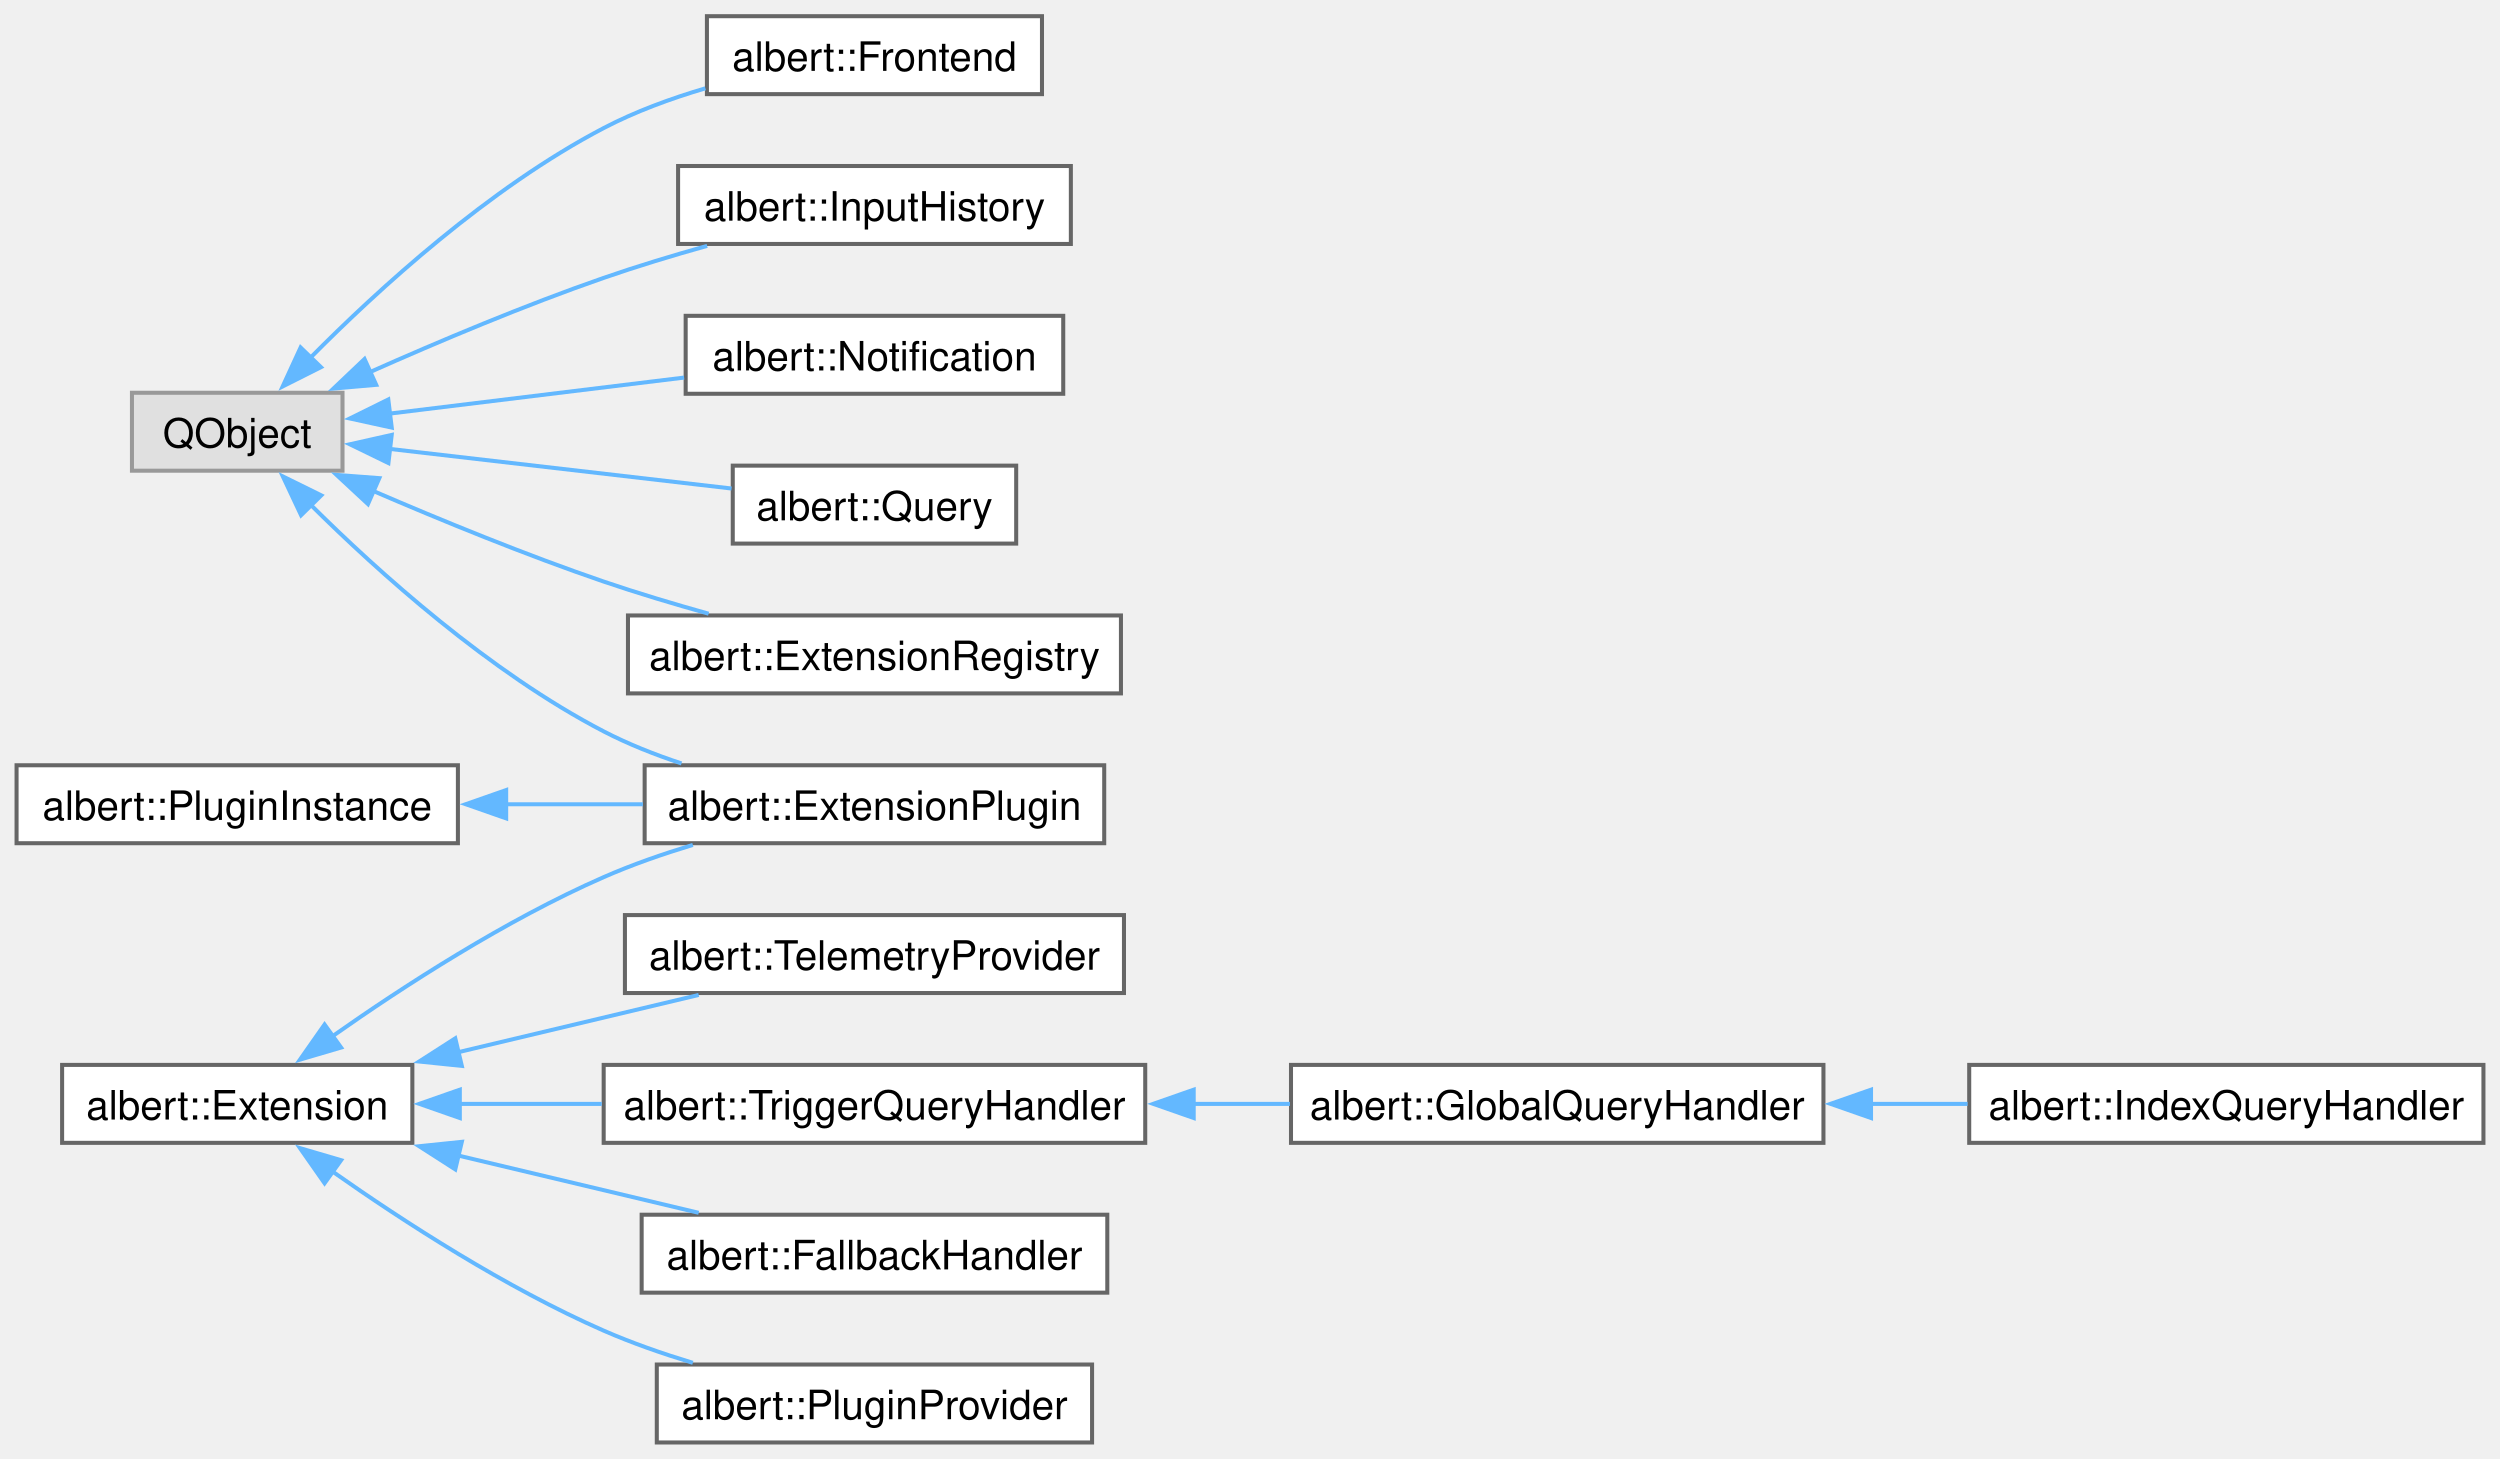
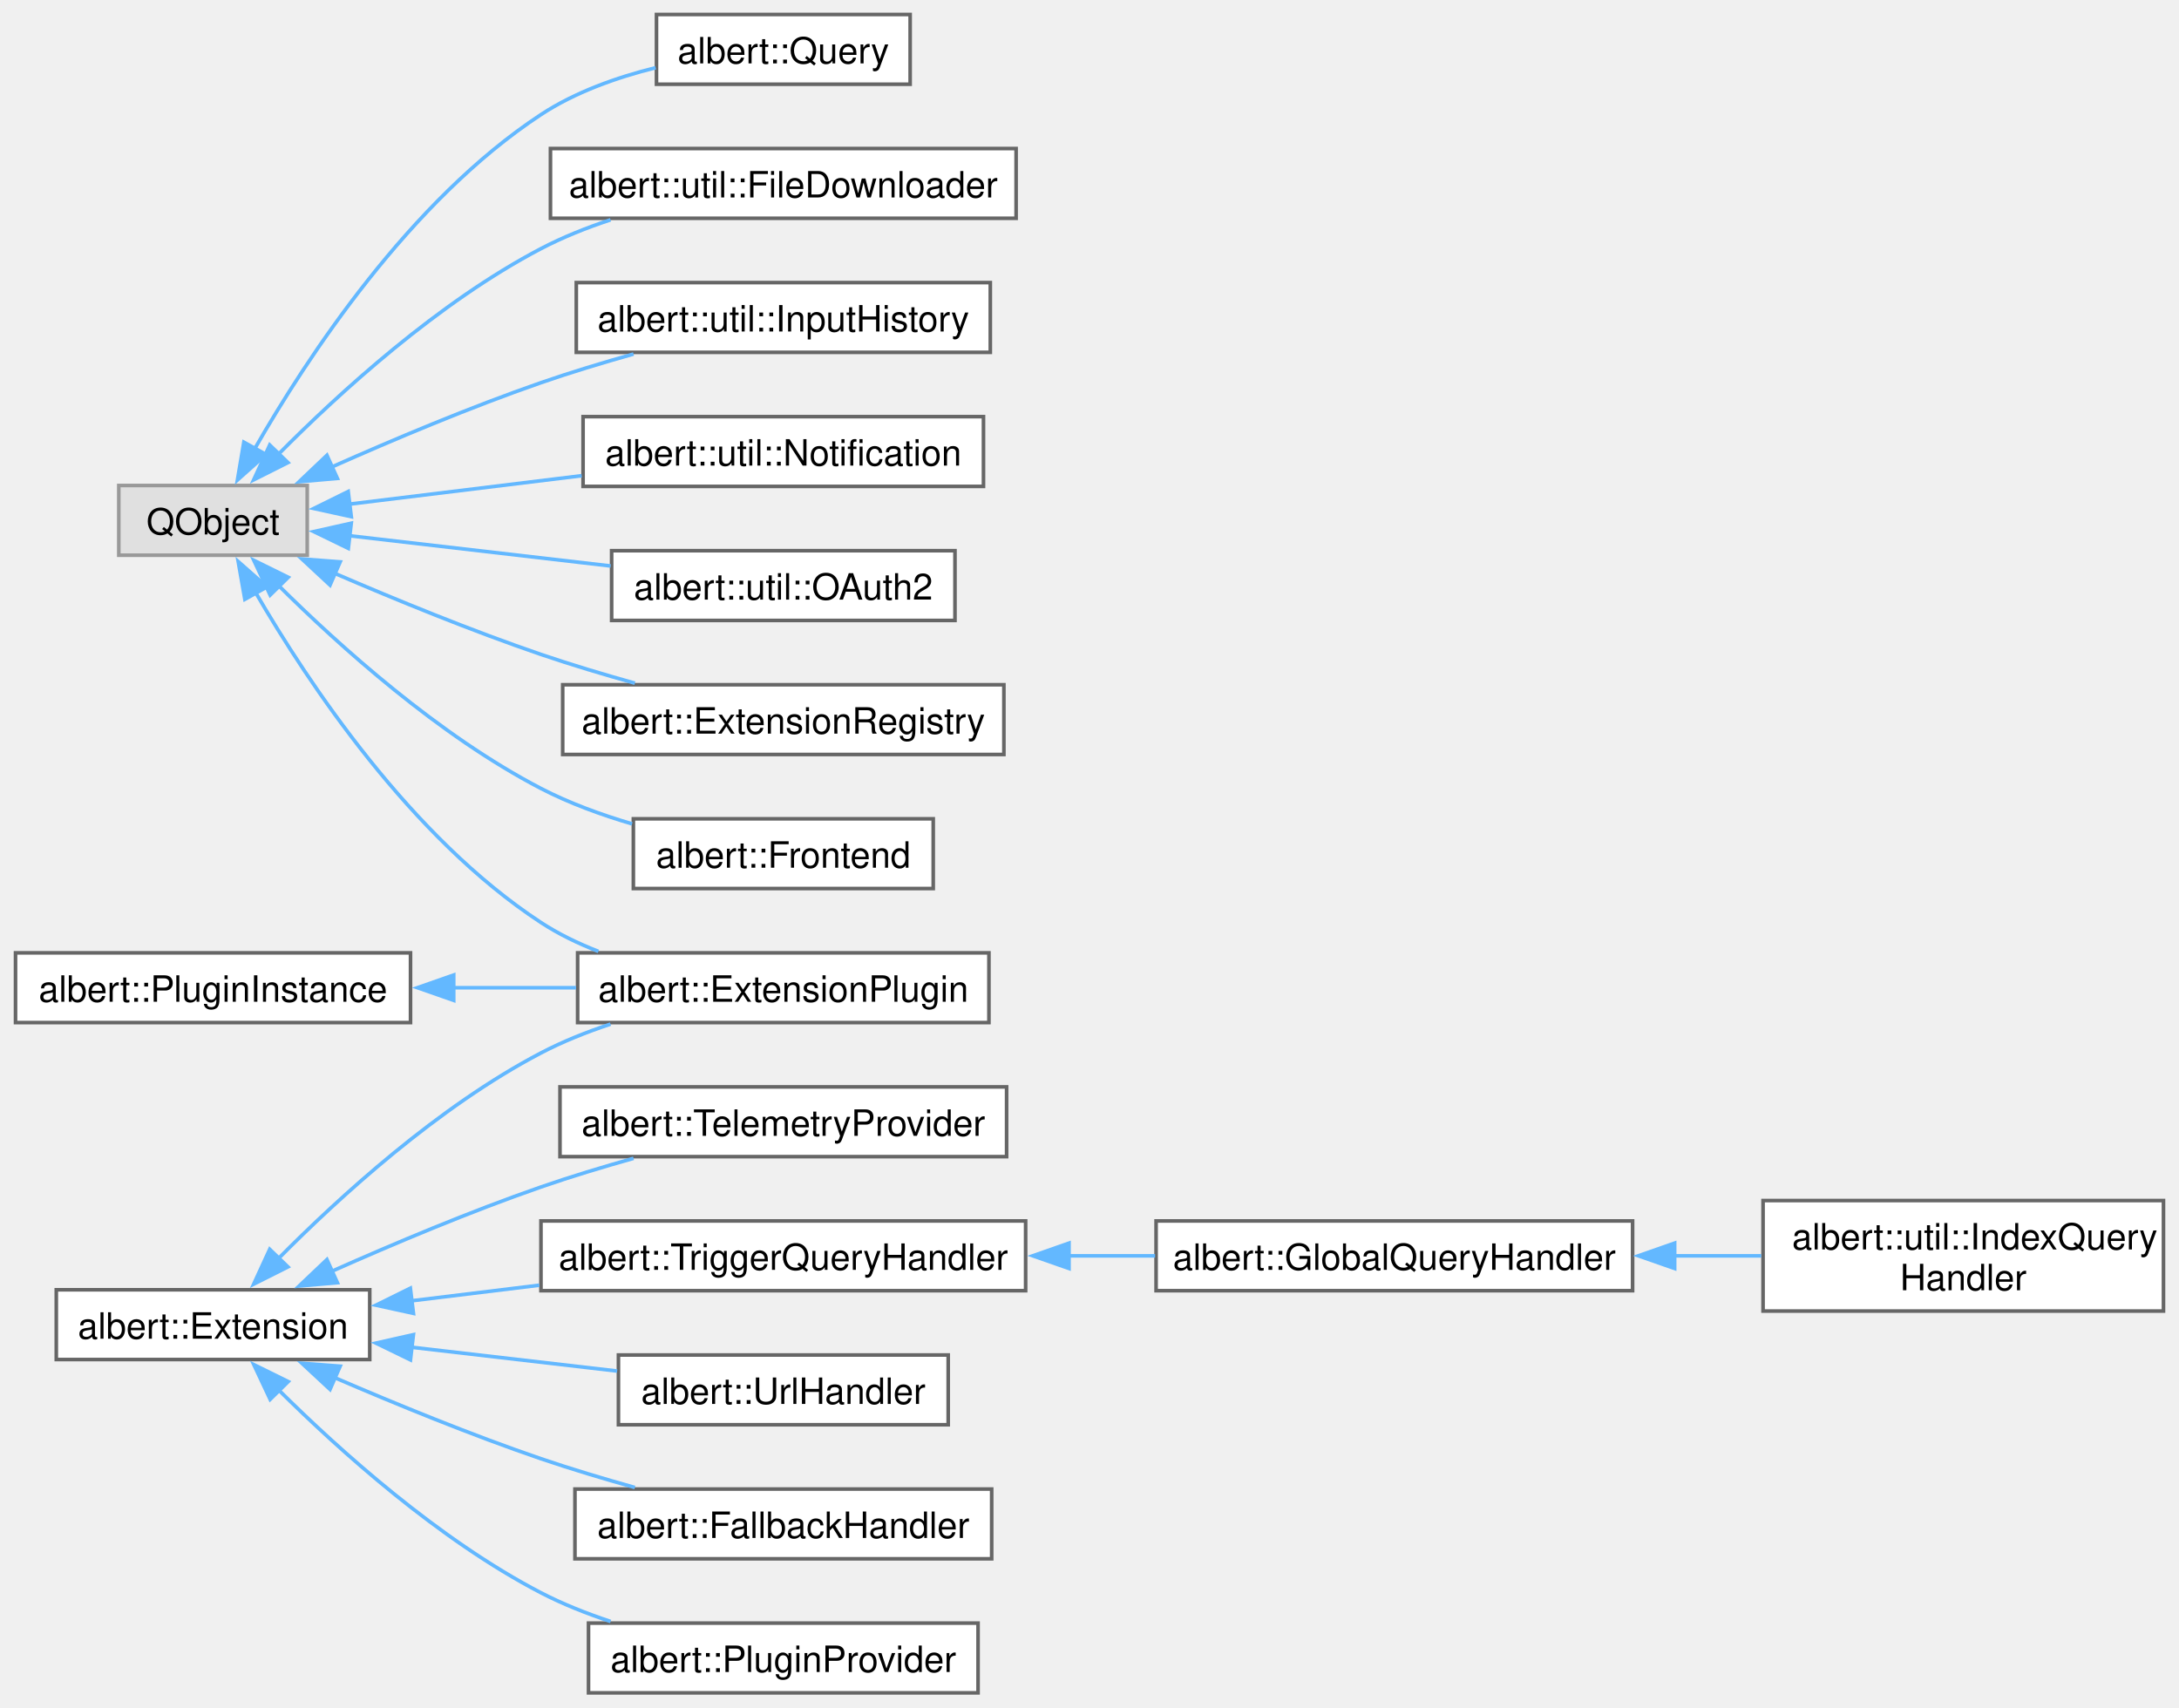
- <svg xmlns="http://www.w3.org/2000/svg" xmlns:xlink="http://www.w3.org/1999/xlink" width="617pt" height="360pt" viewBox="0.00 0.00 617.25 360.25">
-   <g id="graph0" class="graph" transform="scale(1 1) rotate(0) translate(4 356.25)">
+ <svg xmlns="http://www.w3.org/2000/svg" xmlns:xlink="http://www.w3.org/1999/xlink" width="601pt" height="471pt" viewBox="0.00 0.00 600.75 471.25">
+   <g id="graph0" class="graph" transform="scale(1 1) rotate(0) translate(4 467.25)">
    <g id="Node000000" class="node">
      <g id="a_Node000000">
        <a xlink:href="classalbert_1_1Extension.html" target="_top" xlink:title="Abstract extension class.">
-           <polygon fill="white" stroke="#666666" points="97.75,-93.25 11.25,-93.25 11.25,-74 97.75,-74 97.75,-93.25" />
-           <text text-anchor="middle" x="54.5" y="-79.75" font-family="Helvetica,sans-Serif" font-size="10.00">albert::Extension</text>
+           <polygon fill="white" stroke="#666666" points="97.75,-111.25 11.25,-111.25 11.25,-92 97.75,-92 97.75,-111.25" />
+           <text text-anchor="middle" x="54.5" y="-97.75" font-family="Helvetica,sans-Serif" font-size="10.00">albert::Extension</text>
        </a>
      </g>
    </g>
    <g id="Node000001" class="node">
      <g id="a_Node000001">
        <a xlink:href="classalbert_1_1ExtensionPlugin.html" target="_top" xlink:title="Convenience base class for extension plugins.">
-           <polygon fill="white" stroke="#666666" points="268.62,-167.25 155.12,-167.25 155.12,-148 268.62,-148 268.62,-167.25" />
-           <text text-anchor="middle" x="211.88" y="-153.75" font-family="Helvetica,sans-Serif" font-size="10.00">albert::ExtensionPlugin</text>
+           <polygon fill="white" stroke="#666666" points="268.62,-204.25 155.12,-204.25 155.12,-185 268.62,-185 268.62,-204.25" />
+           <text text-anchor="middle" x="211.88" y="-190.75" font-family="Helvetica,sans-Serif" font-size="10.00">albert::ExtensionPlugin</text>
        </a>
      </g>
    </g>
    <g id="edge3_Node000000_Node000001" class="edge">
      <g id="a_edge3_Node000000_Node000001">
        <a xlink:title=" ">
-           <path fill="none" stroke="#63b8ff" d="M78.1,-100.38C95.6,-112.69 120.86,-129.05 145,-139.62 151.95,-142.67 159.54,-145.32 167.02,-147.58" />
-           <polygon fill="#63b8ff" stroke="#63b8ff" points="80.15,-97.54 69.99,-94.55 76.07,-103.23 80.15,-97.54" />
-         </a>
-       </g>
-     </g>
-     <g id="Node000009" class="node">
-       <g id="a_Node000009">
+           <path fill="none" stroke="#63b8ff" d="M72.48,-119.8C89.34,-136.83 116.7,-161.82 145,-176.62 150.99,-179.76 157.57,-182.39 164.2,-184.58" />
+           <polygon fill="#63b8ff" stroke="#63b8ff" points="75.18,-117.57 65.72,-112.81 70.15,-122.43 75.18,-117.57" />
+         </a>
+       </g>
+     </g>
+     <g id="Node000011" class="node">
+       <g id="a_Node000011">
        <a xlink:href="classalbert_1_1FallbackHandler.html" target="_top" xlink:title="Abstract fallback provider.">
          <polygon fill="white" stroke="#666666" points="269.38,-56.25 154.38,-56.25 154.38,-37 269.38,-37 269.38,-56.25" />
          <text text-anchor="middle" x="211.88" y="-42.75" font-family="Helvetica,sans-Serif" font-size="10.00">albert::FallbackHandler</text>
        </a>
      </g>
    </g>
-     <g id="edge4_Node000000_Node000009" class="edge">
-       <g id="a_edge4_Node000000_Node000009">
-         <a xlink:title=" ">
-           <path fill="none" stroke="#63b8ff" d="M109.09,-70.86C128.5,-66.24 150.15,-61.09 168.47,-56.72" />
-           <polygon fill="#63b8ff" stroke="#63b8ff" points="108.35,-67.44 99.43,-73.16 109.97,-74.25 108.35,-67.44" />
-         </a>
-       </g>
-     </g>
-     <g id="Node000010" class="node">
-       <g id="a_Node000010">
+     <g id="edge4_Node000000_Node000011" class="edge">
+       <g id="a_edge4_Node000000_Node000011">
+         <a xlink:title=" ">
+           <path fill="none" stroke="#63b8ff" d="M88.03,-87.02C104.85,-79.77 125.81,-71.18 145,-64.62 153.3,-61.79 162.31,-59.09 170.92,-56.68" />
+           <polygon fill="#63b8ff" stroke="#63b8ff" points="86.79,-83.75 79.03,-90.96 89.59,-90.16 86.79,-83.75" />
+         </a>
+       </g>
+     </g>
+     <g id="Node000012" class="node">
+       <g id="a_Node000012">
        <a xlink:href="classalbert_1_1PluginProvider.html" target="_top" xlink:title="Plugin provider interface class.">
          <polygon fill="white" stroke="#666666" points="265.62,-19.25 158.12,-19.25 158.12,0 265.62,0 265.62,-19.25" />
          <text text-anchor="middle" x="211.88" y="-5.75" font-family="Helvetica,sans-Serif" font-size="10.00">albert::PluginProvider</text>
        </a>
      </g>
    </g>
-     <g id="edge5_Node000000_Node000010" class="edge">
-       <g id="a_edge5_Node000000_Node000010">
-         <a xlink:title=" ">
-           <path fill="none" stroke="#63b8ff" d="M78.1,-66.87C95.6,-54.56 120.86,-38.2 145,-27.62 151.95,-24.58 159.54,-21.93 167.02,-19.67" />
-           <polygon fill="#63b8ff" stroke="#63b8ff" points="76.07,-64.02 69.99,-72.7 80.15,-69.71 76.07,-64.02" />
-         </a>
-       </g>
-     </g>
-     <g id="Node000011" class="node">
-       <g id="a_Node000011">
-         <a xlink:href="classalbert_1_1TelemetryProvider.html" target="_top" xlink:title=" ">
-           <polygon fill="white" stroke="#666666" points="273.5,-130.25 150.25,-130.25 150.25,-111 273.5,-111 273.5,-130.25" />
-           <text text-anchor="middle" x="211.88" y="-116.75" font-family="Helvetica,sans-Serif" font-size="10.00">albert::TelemetryProvider</text>
-         </a>
-       </g>
-     </g>
-     <g id="edge6_Node000000_Node000011" class="edge">
-       <g id="a_edge6_Node000000_Node000011">
-         <a xlink:title=" ">
-           <path fill="none" stroke="#63b8ff" d="M109.09,-96.39C128.5,-101.01 150.15,-106.16 168.47,-110.53" />
-           <polygon fill="#63b8ff" stroke="#63b8ff" points="109.97,-93 99.43,-94.09 108.35,-99.81 109.97,-93" />
-         </a>
-       </g>
-     </g>
-     <g id="Node000012" class="node">
-       <g id="a_Node000012">
-         <a xlink:href="classalbert_1_1TriggerQueryHandler.html" target="_top" xlink:title="Abstract trigger query handler.">
-           <polygon fill="white" stroke="#666666" points="278.75,-93.25 145,-93.25 145,-74 278.75,-74 278.75,-93.25" />
-           <text text-anchor="middle" x="211.88" y="-79.75" font-family="Helvetica,sans-Serif" font-size="10.00">albert::TriggerQueryHandler</text>
-         </a>
-       </g>
-     </g>
-     <g id="edge7_Node000000_Node000012" class="edge">
-       <g id="a_edge7_Node000000_Node000012">
-         <a xlink:title=" ">
-           <path fill="none" stroke="#63b8ff" d="M109.44,-83.62C120.76,-83.62 132.82,-83.62 144.53,-83.62" />
-           <polygon fill="#63b8ff" stroke="#63b8ff" points="109.47,-80.13 99.47,-83.63 109.47,-87.13 109.47,-80.13" />
+     <g id="edge5_Node000000_Node000012" class="edge">
+       <g id="a_edge5_Node000000_Node000012">
+         <a xlink:title=" ">
+           <path fill="none" stroke="#63b8ff" d="M72.52,-83.7C89.42,-66.91 116.81,-42.26 145,-27.62 151,-24.51 157.59,-21.89 164.22,-19.7" />
+           <polygon fill="#63b8ff" stroke="#63b8ff" points="70.27,-81 65.76,-90.59 75.26,-85.91 70.27,-81" />
        </a>
      </g>
    </g>
    <g id="Node000013" class="node">
      <g id="a_Node000013">
-         <a xlink:href="classalbert_1_1GlobalQueryHandler.html" target="_top" xlink:title="Abstract global query handler.">
-           <polygon fill="white" stroke="#666666" points="446.25,-93.25 314.75,-93.25 314.75,-74 446.25,-74 446.25,-93.25" />
-           <text text-anchor="middle" x="380.5" y="-79.75" font-family="Helvetica,sans-Serif" font-size="10.00">albert::GlobalQueryHandler</text>
-         </a>
-       </g>
-     </g>
-     <g id="edge8_Node000012_Node000013" class="edge">
-       <g id="a_edge8_Node000012_Node000013">
-         <a xlink:title=" ">
-           <path fill="none" stroke="#63b8ff" d="M290.48,-83.62C298.51,-83.62 306.61,-83.62 314.48,-83.62" />
-           <polygon fill="#63b8ff" stroke="#63b8ff" points="290.72,-80.13 280.72,-83.63 290.72,-87.13 290.72,-80.13" />
+         <a xlink:href="classalbert_1_1TelemetryProvider.html" target="_top" xlink:title=" ">
+           <polygon fill="white" stroke="#666666" points="273.5,-167.25 150.25,-167.25 150.25,-148 273.5,-148 273.5,-167.25" />
+           <text text-anchor="middle" x="211.88" y="-153.75" font-family="Helvetica,sans-Serif" font-size="10.00">albert::TelemetryProvider</text>
+         </a>
+       </g>
+     </g>
+     <g id="edge6_Node000000_Node000013" class="edge">
+       <g id="a_edge6_Node000000_Node000013">
+         <a xlink:title=" ">
+           <path fill="none" stroke="#63b8ff" d="M87.31,-116.37C104.23,-123.89 125.51,-132.86 145,-139.62 153.18,-142.46 162.05,-145.15 170.55,-147.53" />
+           <polygon fill="#63b8ff" stroke="#63b8ff" points="88.82,-113.21 78.26,-112.29 85.94,-119.59 88.82,-113.21" />
        </a>
      </g>
    </g>
    <g id="Node000014" class="node">
      <g id="a_Node000014">
-         <a xlink:href="classalbert_1_1IndexQueryHandler.html" target="_top" xlink:title="Index query handler class.">
-           <polygon fill="white" stroke="#666666" points="609.25,-93.25 482.25,-93.25 482.25,-74 609.25,-74 609.25,-93.25" />
-           <text text-anchor="middle" x="545.75" y="-79.75" font-family="Helvetica,sans-Serif" font-size="10.00">albert::IndexQueryHandler</text>
-         </a>
-       </g>
-     </g>
-     <g id="edge9_Node000013_Node000014" class="edge">
-       <g id="a_edge9_Node000013_Node000014">
-         <a xlink:title=" ">
-           <path fill="none" stroke="#63b8ff" d="M457.8,-83.62C465.85,-83.62 473.97,-83.62 481.85,-83.62" />
-           <polygon fill="#63b8ff" stroke="#63b8ff" points="458,-80.13 448,-83.63 458,-87.13 458,-80.13" />
+         <a xlink:href="classalbert_1_1TriggerQueryHandler.html" target="_top" xlink:title="Abstract trigger query handler.">
+           <polygon fill="white" stroke="#666666" points="278.75,-130.25 145,-130.25 145,-111 278.75,-111 278.75,-130.25" />
+           <text text-anchor="middle" x="211.88" y="-116.75" font-family="Helvetica,sans-Serif" font-size="10.00">albert::TriggerQueryHandler</text>
+         </a>
+       </g>
+     </g>
+     <g id="edge7_Node000000_Node000014" class="edge">
+       <g id="a_edge7_Node000000_Node000014">
+         <a xlink:title=" ">
+           <path fill="none" stroke="#63b8ff" d="M109.08,-108.18C120.5,-109.57 132.7,-111.06 144.53,-112.51" />
+           <polygon fill="#63b8ff" stroke="#63b8ff" points="109.81,-104.74 99.46,-107 108.96,-111.69 109.81,-104.74" />
+         </a>
+       </g>
+     </g>
+     <g id="Node000017" class="node">
+       <g id="a_Node000017">
+         <a xlink:href="classalbert_1_1UrlHandler.html" target="_top" xlink:title=" ">
+           <polygon fill="white" stroke="#666666" points="257.38,-93.25 166.38,-93.25 166.38,-74 257.38,-74 257.38,-93.25" />
+           <text text-anchor="middle" x="211.88" y="-79.75" font-family="Helvetica,sans-Serif" font-size="10.00">albert::UrlHandler</text>
+         </a>
+       </g>
+     </g>
+     <g id="edge10_Node000000_Node000017" class="edge">
+       <g id="a_edge10_Node000000_Node000017">
+         <a xlink:title=" ">
+           <path fill="none" stroke="#63b8ff" d="M109.19,-95.4C127.72,-93.26 148.28,-90.88 166.03,-88.82" />
+           <polygon fill="#63b8ff" stroke="#63b8ff" points="108.99,-91.9 99.46,-96.53 109.8,-98.86 108.99,-91.9" />
+         </a>
+       </g>
+     </g>
+     <g id="Node000015" class="node">
+       <g id="a_Node000015">
+         <a xlink:href="classalbert_1_1GlobalQueryHandler.html" target="_top" xlink:title="Abstract global query handler.">
+           <polygon fill="white" stroke="#666666" points="446.25,-130.25 314.75,-130.25 314.75,-111 446.25,-111 446.25,-130.25" />
+           <text text-anchor="middle" x="380.5" y="-116.75" font-family="Helvetica,sans-Serif" font-size="10.00">albert::GlobalQueryHandler</text>
+         </a>
+       </g>
+     </g>
+     <g id="edge8_Node000014_Node000015" class="edge">
+       <g id="a_edge8_Node000014_Node000015">
+         <a xlink:title=" ">
+           <path fill="none" stroke="#63b8ff" d="M290.48,-120.62C298.51,-120.62 306.61,-120.62 314.48,-120.62" />
+           <polygon fill="#63b8ff" stroke="#63b8ff" points="290.72,-117.13 280.72,-120.63 290.72,-124.13 290.72,-117.13" />
+         </a>
+       </g>
+     </g>
+     <g id="Node000016" class="node">
+       <g id="a_Node000016">
+         <a xlink:href="classalbert_1_1util_1_1IndexQueryHandler.html" target="_top" xlink:title="Index query handler class.">
+           <polygon fill="white" stroke="#666666" points="592.75,-135.88 482.25,-135.88 482.25,-105.38 592.75,-105.38 592.75,-135.88" />
+           <text text-anchor="start" x="490.25" y="-122.38" font-family="Helvetica,sans-Serif" font-size="10.00">albert::util::IndexQuery</text>
+           <text text-anchor="middle" x="537.5" y="-111.12" font-family="Helvetica,sans-Serif" font-size="10.00">Handler</text>
+         </a>
+       </g>
+     </g>
+     <g id="edge9_Node000015_Node000016" class="edge">
+       <g id="a_edge9_Node000015_Node000016">
+         <a xlink:title=" ">
+           <path fill="none" stroke="#63b8ff" d="M457.74,-120.62C465.84,-120.62 473.97,-120.62 481.75,-120.62" />
+           <polygon fill="#63b8ff" stroke="#63b8ff" points="457.85,-117.13 447.85,-120.63 457.85,-124.13 457.85,-117.13" />
        </a>
      </g>
    </g>
    <g id="Node000002" class="node">
      <g id="a_Node000002">
        <a xlink:href="classalbert_1_1PluginInstance.html" target="_top" xlink:title="Abstract plugin instance class.">
-           <polygon fill="white" stroke="#666666" points="109,-167.25 0,-167.25 0,-148 109,-148 109,-167.25" />
-           <text text-anchor="middle" x="54.5" y="-153.75" font-family="Helvetica,sans-Serif" font-size="10.00">albert::PluginInstance</text>
-         </a>
-       </g>
-     </g>
-     <g id="edge10_Node000002_Node000001" class="edge">
-       <g id="a_edge10_Node000002_Node000001">
-         <a xlink:title=" ">
-           <path fill="none" stroke="#63b8ff" d="M120.58,-157.62C131.92,-157.62 143.62,-157.62 154.69,-157.62" />
-           <polygon fill="#63b8ff" stroke="#63b8ff" points="120.92,-154.13 110.92,-157.63 120.92,-161.13 120.92,-154.13" />
+           <polygon fill="white" stroke="#666666" points="109,-204.25 0,-204.25 0,-185 109,-185 109,-204.25" />
+           <text text-anchor="middle" x="54.5" y="-190.75" font-family="Helvetica,sans-Serif" font-size="10.00">albert::PluginInstance</text>
+         </a>
+       </g>
+     </g>
+     <g id="edge11_Node000002_Node000001" class="edge">
+       <g id="a_edge11_Node000002_Node000001">
+         <a xlink:title=" ">
+           <path fill="none" stroke="#63b8ff" d="M120.58,-194.62C131.92,-194.62 143.62,-194.62 154.69,-194.62" />
+           <polygon fill="#63b8ff" stroke="#63b8ff" points="120.92,-191.13 110.92,-194.63 120.92,-198.13 120.92,-191.13" />
        </a>
      </g>
    </g>
    <g id="Node000003" class="node">
      <g id="a_Node000003">
        <a xlink:title=" ">
-           <polygon fill="#e0e0e0" stroke="#999999" points="80.5,-259.25 28.5,-259.25 28.5,-240 80.5,-240 80.5,-259.25" />
-           <text text-anchor="middle" x="54.5" y="-245.75" font-family="Helvetica,sans-Serif" font-size="10.00">QObject</text>
-         </a>
-       </g>
-     </g>
-     <g id="edge11_Node000003_Node000001" class="edge">
-       <g id="a_edge11_Node000003_Node000001">
-         <a xlink:title=" ">
-           <path fill="none" stroke="#63b8ff" d="M72.52,-231.7C89.42,-214.91 116.81,-190.26 145,-175.62 151,-172.51 157.59,-169.89 164.22,-167.7" />
-           <polygon fill="#63b8ff" stroke="#63b8ff" points="70.27,-229 65.76,-238.59 75.26,-233.91 70.27,-229" />
+           <polygon fill="#e0e0e0" stroke="#999999" points="80.5,-333.25 28.5,-333.25 28.5,-314 80.5,-314 80.5,-333.25" />
+           <text text-anchor="middle" x="54.5" y="-319.75" font-family="Helvetica,sans-Serif" font-size="10.00">QObject</text>
+         </a>
+       </g>
+     </g>
+     <g id="edge12_Node000003_Node000001" class="edge">
+       <g id="a_edge12_Node000003_Node000001">
+         <a xlink:title=" ">
+           <path fill="none" stroke="#63b8ff" d="M66.24,-303.73C80.78,-278.69 109.09,-236.12 145,-212.62 149.86,-209.44 155.27,-206.82 160.85,-204.66" />
+           <polygon fill="#63b8ff" stroke="#63b8ff" points="63.29,-301.83 61.45,-312.26 69.4,-305.25 63.29,-301.83" />
        </a>
      </g>
    </g>
    <g id="Node000004" class="node">
      <g id="a_Node000004">
        <a xlink:href="classalbert_1_1ExtensionRegistry.html" target="_top" xlink:title="The common extension pool.">
-           <polygon fill="white" stroke="#666666" points="272.75,-204.25 151,-204.25 151,-185 272.75,-185 272.75,-204.25" />
-           <text text-anchor="middle" x="211.88" y="-190.75" font-family="Helvetica,sans-Serif" font-size="10.00">albert::ExtensionRegistry</text>
-         </a>
-       </g>
-     </g>
-     <g id="edge12_Node000003_Node000004" class="edge">
-       <g id="a_edge12_Node000003_Node000004">
-         <a xlink:title=" ">
-           <path fill="none" stroke="#63b8ff" d="M88.03,-235.02C104.85,-227.77 125.81,-219.18 145,-212.62 153.3,-209.79 162.31,-207.09 170.92,-204.68" />
-           <polygon fill="#63b8ff" stroke="#63b8ff" points="86.79,-231.75 79.03,-238.96 89.59,-238.16 86.79,-231.75" />
+           <polygon fill="white" stroke="#666666" points="272.75,-278.25 151,-278.25 151,-259 272.75,-259 272.75,-278.25" />
+           <text text-anchor="middle" x="211.88" y="-264.75" font-family="Helvetica,sans-Serif" font-size="10.00">albert::ExtensionRegistry</text>
+         </a>
+       </g>
+     </g>
+     <g id="edge13_Node000003_Node000004" class="edge">
+       <g id="a_edge13_Node000003_Node000004">
+         <a xlink:title=" ">
+           <path fill="none" stroke="#63b8ff" d="M88.03,-309.02C104.85,-301.77 125.81,-293.18 145,-286.62 153.3,-283.79 162.31,-281.09 170.92,-278.68" />
+           <polygon fill="#63b8ff" stroke="#63b8ff" points="86.79,-305.75 79.03,-312.96 89.59,-312.16 86.79,-305.75" />
        </a>
      </g>
    </g>
    <g id="Node000005" class="node">
      <g id="a_Node000005">
        <a xlink:href="classalbert_1_1Frontend.html" target="_top" xlink:title="The interface for albert frontends.">
-           <polygon fill="white" stroke="#666666" points="253.25,-352.25 170.5,-352.25 170.5,-333 253.25,-333 253.25,-352.25" />
-           <text text-anchor="middle" x="211.88" y="-338.75" font-family="Helvetica,sans-Serif" font-size="10.00">albert::Frontend</text>
-         </a>
-       </g>
-     </g>
-     <g id="edge13_Node000003_Node000005" class="edge">
-       <g id="a_edge13_Node000003_Node000005">
-         <a xlink:title=" ">
-           <path fill="none" stroke="#63b8ff" d="M72.48,-267.8C89.34,-284.83 116.7,-309.82 145,-324.62 152.77,-328.69 161.56,-331.91 170.12,-334.44" />
-           <polygon fill="#63b8ff" stroke="#63b8ff" points="75.18,-265.57 65.72,-260.81 70.15,-270.43 75.18,-265.57" />
+           <polygon fill="white" stroke="#666666" points="253.25,-241.25 170.5,-241.25 170.5,-222 253.25,-222 253.25,-241.25" />
+           <text text-anchor="middle" x="211.88" y="-227.75" font-family="Helvetica,sans-Serif" font-size="10.00">albert::Frontend</text>
+         </a>
+       </g>
+     </g>
+     <g id="edge14_Node000003_Node000005" class="edge">
+       <g id="a_edge14_Node000003_Node000005">
+         <a xlink:title=" ">
+           <path fill="none" stroke="#63b8ff" d="M72.52,-305.7C89.42,-288.91 116.81,-264.26 145,-249.62 152.79,-245.58 161.58,-242.37 170.14,-239.85" />
+           <polygon fill="#63b8ff" stroke="#63b8ff" points="70.27,-303 65.76,-312.59 75.26,-307.91 70.27,-303" />
        </a>
      </g>
    </g>
    <g id="Node000006" class="node">
      <g id="a_Node000006">
-         <a xlink:href="classalbert_1_1InputHistory.html" target="_top" xlink:title="Input history class.">
-           <polygon fill="white" stroke="#666666" points="260.38,-315.25 163.38,-315.25 163.38,-296 260.38,-296 260.38,-315.25" />
-           <text text-anchor="middle" x="211.88" y="-301.75" font-family="Helvetica,sans-Serif" font-size="10.00">albert::InputHistory</text>
-         </a>
-       </g>
-     </g>
-     <g id="edge14_Node000003_Node000006" class="edge">
-       <g id="a_edge14_Node000003_Node000006">
-         <a xlink:title=" ">
-           <path fill="none" stroke="#63b8ff" d="M87.31,-264.37C104.23,-271.89 125.51,-280.86 145,-287.62 153.18,-290.46 162.05,-293.15 170.55,-295.53" />
-           <polygon fill="#63b8ff" stroke="#63b8ff" points="88.82,-261.21 78.26,-260.29 85.94,-267.59 88.82,-261.21" />
+         <a xlink:href="classalbert_1_1Query.html" target="_top" xlink:title="Common query object.">
+           <polygon fill="white" stroke="#666666" points="246.88,-463.25 176.88,-463.25 176.88,-444 246.88,-444 246.88,-463.25" />
+           <text text-anchor="middle" x="211.88" y="-449.75" font-family="Helvetica,sans-Serif" font-size="10.00">albert::Query</text>
+         </a>
+       </g>
+     </g>
+     <g id="edge15_Node000003_Node000006" class="edge">
+       <g id="a_edge15_Node000003_Node000006">
+         <a xlink:title=" ">
+           <path fill="none" stroke="#63b8ff" d="M65.97,-343.32C80.4,-368.53 108.77,-411.8 145,-435.62 154.41,-441.81 165.91,-445.89 176.65,-448.56" />
+           <polygon fill="#63b8ff" stroke="#63b8ff" points="69.14,-341.81 61.24,-334.76 63.01,-345.2 69.14,-341.81" />
        </a>
      </g>
    </g>
    <g id="Node000007" class="node">
      <g id="a_Node000007">
-         <a xlink:href="classalbert_1_1Notification.html" target="_top" xlink:title="The notification class.">
-           <polygon fill="white" stroke="#666666" points="258.5,-278.25 165.25,-278.25 165.25,-259 258.5,-259 258.5,-278.25" />
-           <text text-anchor="middle" x="211.88" y="-264.75" font-family="Helvetica,sans-Serif" font-size="10.00">albert::Notification</text>
-         </a>
-       </g>
-     </g>
-     <g id="edge15_Node000003_Node000007" class="edge">
-       <g id="a_edge15_Node000003_Node000007">
-         <a xlink:title=" ">
-           <path fill="none" stroke="#63b8ff" d="M92.2,-254.11C113.94,-256.77 141.68,-260.16 164.87,-263" />
-           <polygon fill="#63b8ff" stroke="#63b8ff" points="92.66,-250.64 82.31,-252.9 91.81,-257.59 92.66,-250.64" />
+         <a xlink:href="classalbert_1_1util_1_1FileDownloader.html" target="_top" xlink:title=" ">
+           <polygon fill="white" stroke="#666666" points="276.12,-426.25 147.62,-426.25 147.62,-407 276.12,-407 276.12,-426.25" />
+           <text text-anchor="middle" x="211.88" y="-412.75" font-family="Helvetica,sans-Serif" font-size="10.00">albert::util::FileDownloader</text>
+         </a>
+       </g>
+     </g>
+     <g id="edge16_Node000003_Node000007" class="edge">
+       <g id="a_edge16_Node000003_Node000007">
+         <a xlink:title=" ">
+           <path fill="none" stroke="#63b8ff" d="M72.48,-341.8C89.34,-358.83 116.7,-383.82 145,-398.62 150.99,-401.76 157.57,-404.39 164.2,-406.58" />
+           <polygon fill="#63b8ff" stroke="#63b8ff" points="75.18,-339.57 65.72,-334.81 70.15,-344.43 75.18,-339.57" />
        </a>
      </g>
    </g>
    <g id="Node000008" class="node">
      <g id="a_Node000008">
-         <a xlink:href="classalbert_1_1Query.html" target="_top" xlink:title="Common query object.">
-           <polygon fill="white" stroke="#666666" points="246.88,-241.25 176.88,-241.25 176.88,-222 246.88,-222 246.88,-241.25" />
-           <text text-anchor="middle" x="211.88" y="-227.75" font-family="Helvetica,sans-Serif" font-size="10.00">albert::Query</text>
-         </a>
-       </g>
-     </g>
-     <g id="edge16_Node000003_Node000008" class="edge">
-       <g id="a_edge16_Node000003_Node000008">
-         <a xlink:title=" ">
-           <path fill="none" stroke="#63b8ff" d="M91.91,-245.41C117.49,-242.44 151.48,-238.51 176.58,-235.6" />
-           <polygon fill="#63b8ff" stroke="#63b8ff" points="91.84,-241.89 82.31,-246.52 92.65,-248.84 91.84,-241.89" />
+         <a xlink:href="classalbert_1_1util_1_1InputHistory.html" target="_top" xlink:title="Input history class.">
+           <polygon fill="white" stroke="#666666" points="269,-389.25 154.75,-389.25 154.75,-370 269,-370 269,-389.25" />
+           <text text-anchor="middle" x="211.88" y="-375.75" font-family="Helvetica,sans-Serif" font-size="10.00">albert::util::InputHistory</text>
+         </a>
+       </g>
+     </g>
+     <g id="edge17_Node000003_Node000008" class="edge">
+       <g id="a_edge17_Node000003_Node000008">
+         <a xlink:title=" ">
+           <path fill="none" stroke="#63b8ff" d="M87.31,-338.37C104.23,-345.89 125.51,-354.86 145,-361.62 153.18,-364.46 162.05,-367.15 170.55,-369.53" />
+           <polygon fill="#63b8ff" stroke="#63b8ff" points="88.82,-335.21 78.26,-334.29 85.94,-341.59 88.82,-335.21" />
+         </a>
+       </g>
+     </g>
+     <g id="Node000009" class="node">
+       <g id="a_Node000009">
+         <a xlink:href="classalbert_1_1util_1_1Notification.html" target="_top" xlink:title="The notification class.">
+           <polygon fill="white" stroke="#666666" points="267.12,-352.25 156.62,-352.25 156.62,-333 267.12,-333 267.12,-352.25" />
+           <text text-anchor="middle" x="211.88" y="-338.75" font-family="Helvetica,sans-Serif" font-size="10.00">albert::util::Notification</text>
+         </a>
+       </g>
+     </g>
+     <g id="edge18_Node000003_Node000009" class="edge">
+       <g id="a_edge18_Node000003_Node000009">
+         <a xlink:title=" ">
+           <path fill="none" stroke="#63b8ff" d="M92.05,-328.09C111.18,-330.43 134.98,-333.34 156.25,-335.95" />
+           <polygon fill="#63b8ff" stroke="#63b8ff" points="92.66,-324.64 82.31,-326.9 91.81,-331.59 92.66,-324.64" />
+         </a>
+       </g>
+     </g>
+     <g id="Node000010" class="node">
+       <g id="a_Node000010">
+         <a xlink:href="classalbert_1_1util_1_1OAuth2.html" target="_top" xlink:title="Provides OAuth2 authentication with support for the Authorization Code Flow with PKCE and refresh tok...">
+           <polygon fill="white" stroke="#666666" points="259.25,-315.25 164.5,-315.25 164.5,-296 259.25,-296 259.25,-315.25" />
+           <text text-anchor="middle" x="211.88" y="-301.75" font-family="Helvetica,sans-Serif" font-size="10.00">albert::util::OAuth2</text>
+         </a>
+       </g>
+     </g>
+     <g id="edge19_Node000003_Node000010" class="edge">
+       <g id="a_edge19_Node000003_Node000010">
+         <a xlink:title=" ">
+           <path fill="none" stroke="#63b8ff" d="M92.11,-319.38C113.67,-316.89 141.15,-313.7 164.24,-311.03" />
+           <polygon fill="#63b8ff" stroke="#63b8ff" points="91.84,-315.89 82.31,-320.52 92.65,-322.84 91.84,-315.89" />
        </a>
      </g>
    </g>
  </g>
</svg>
